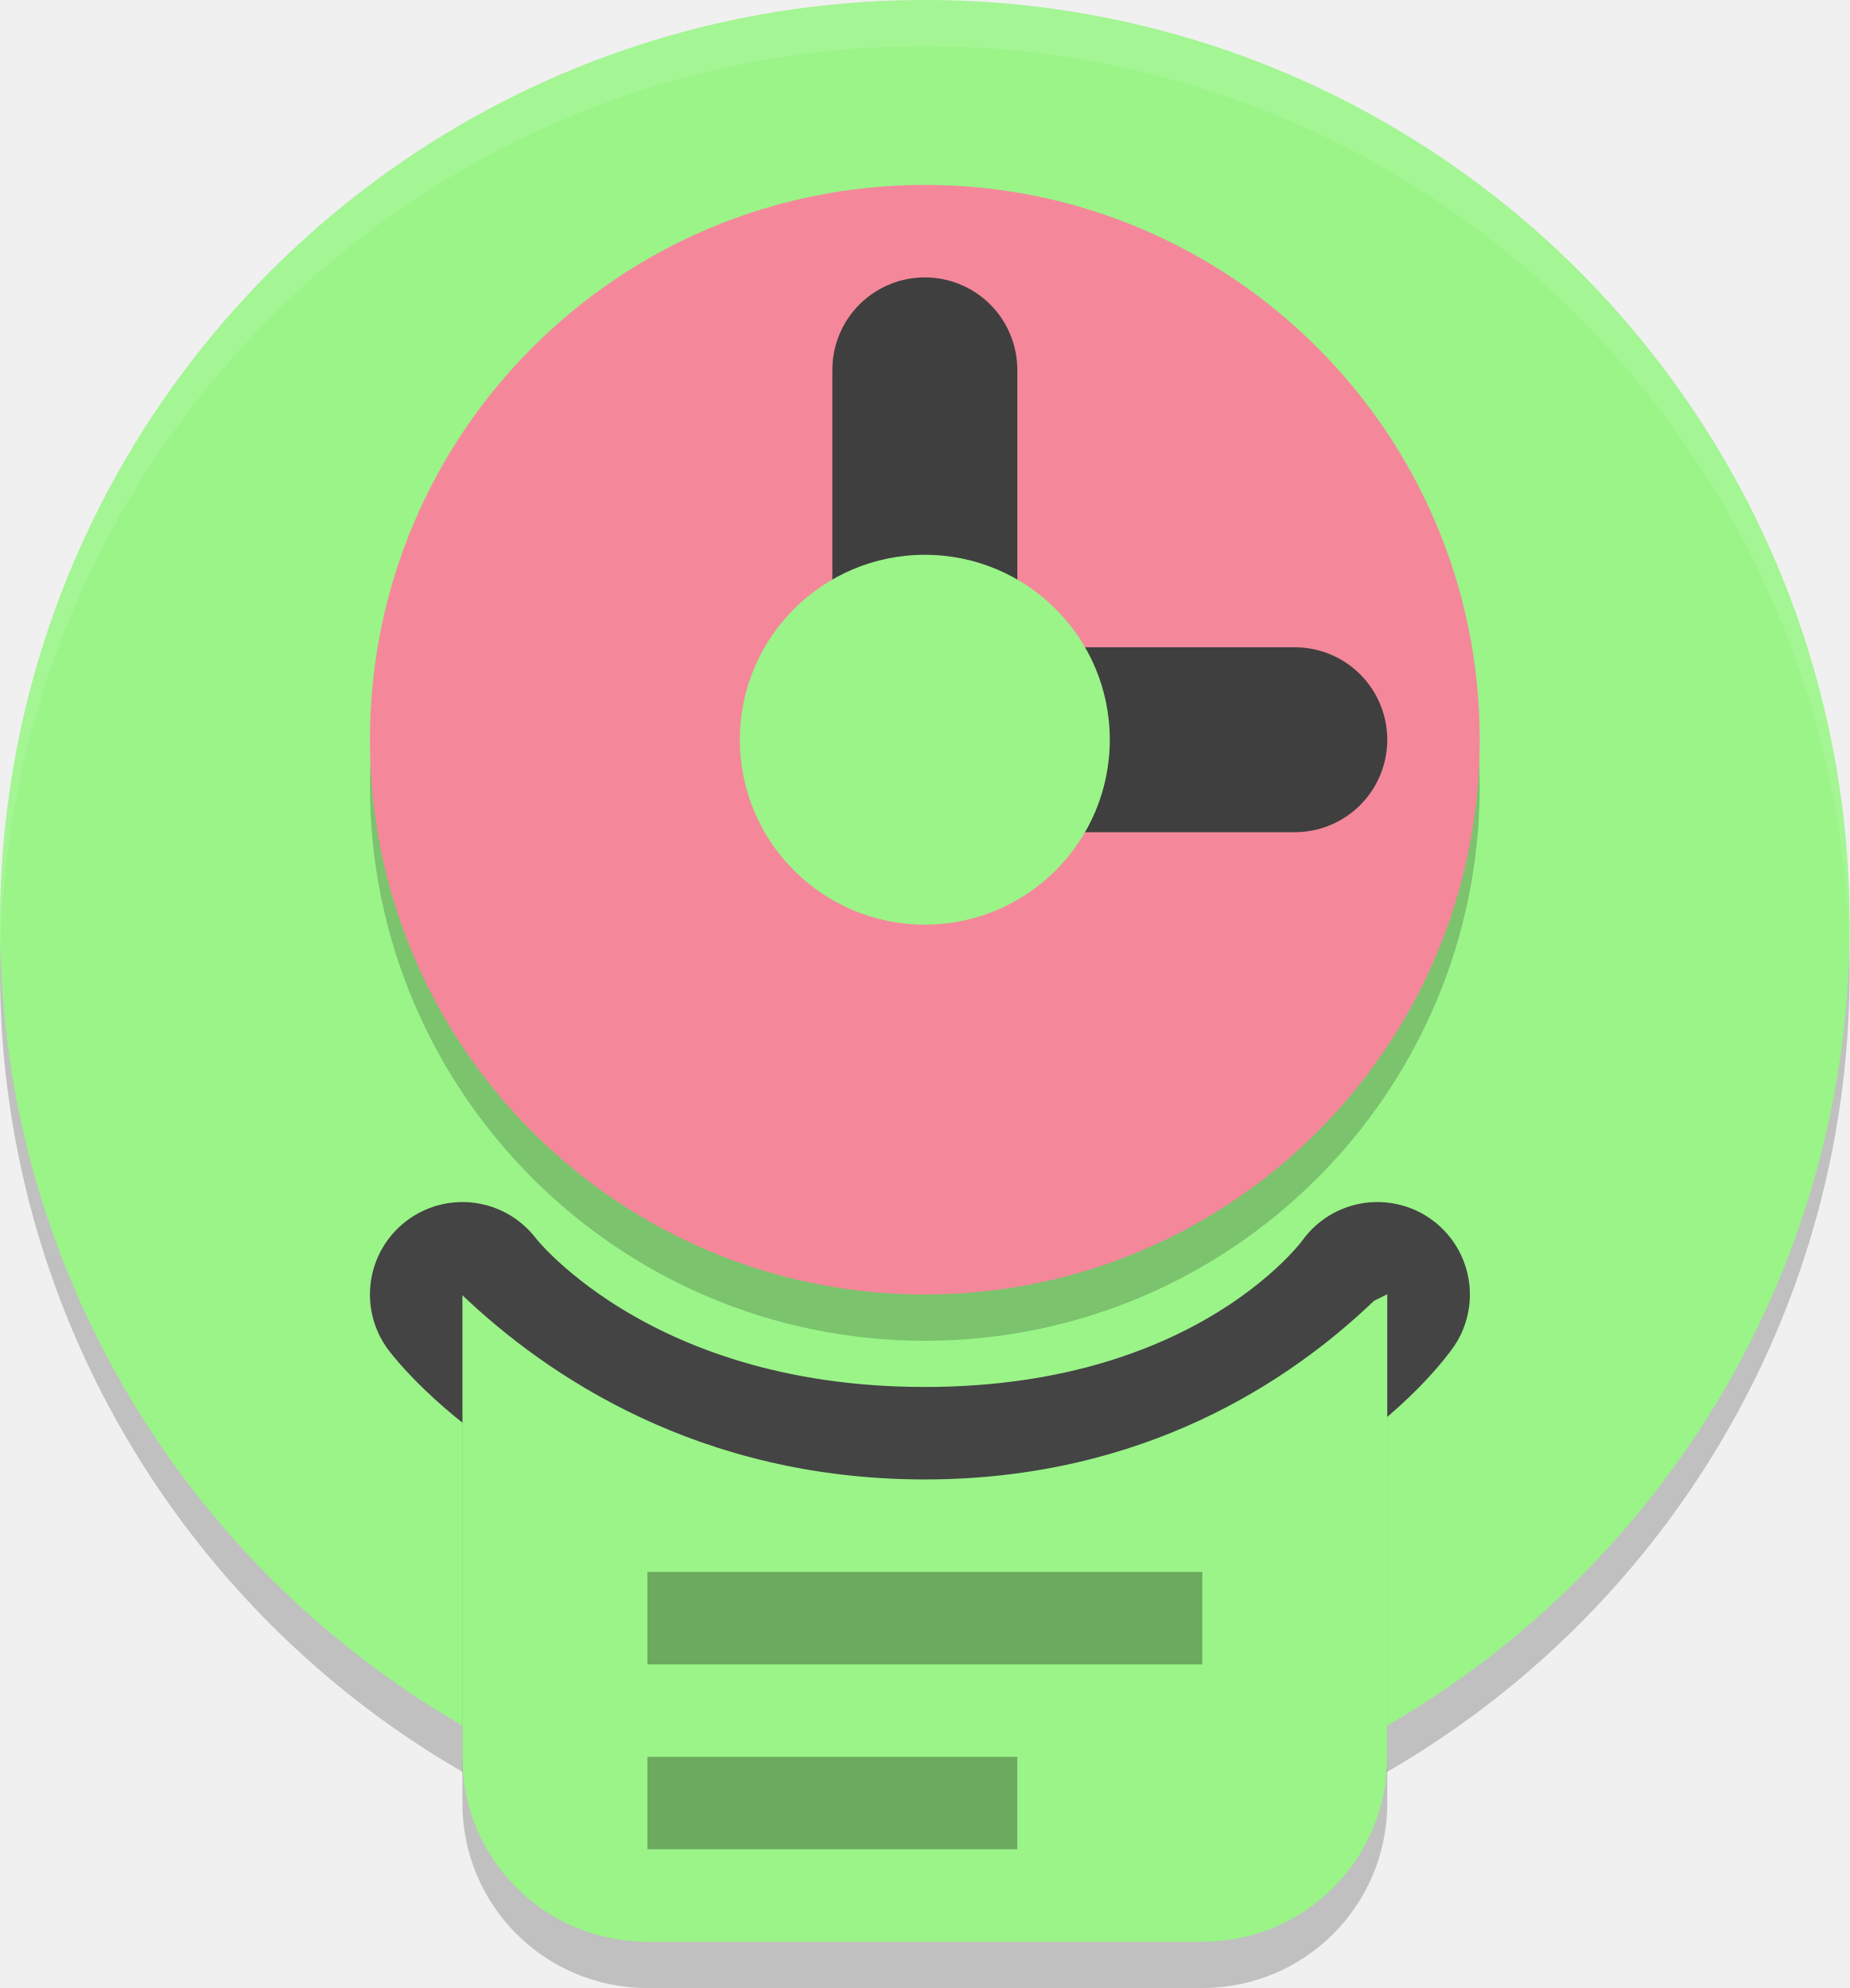
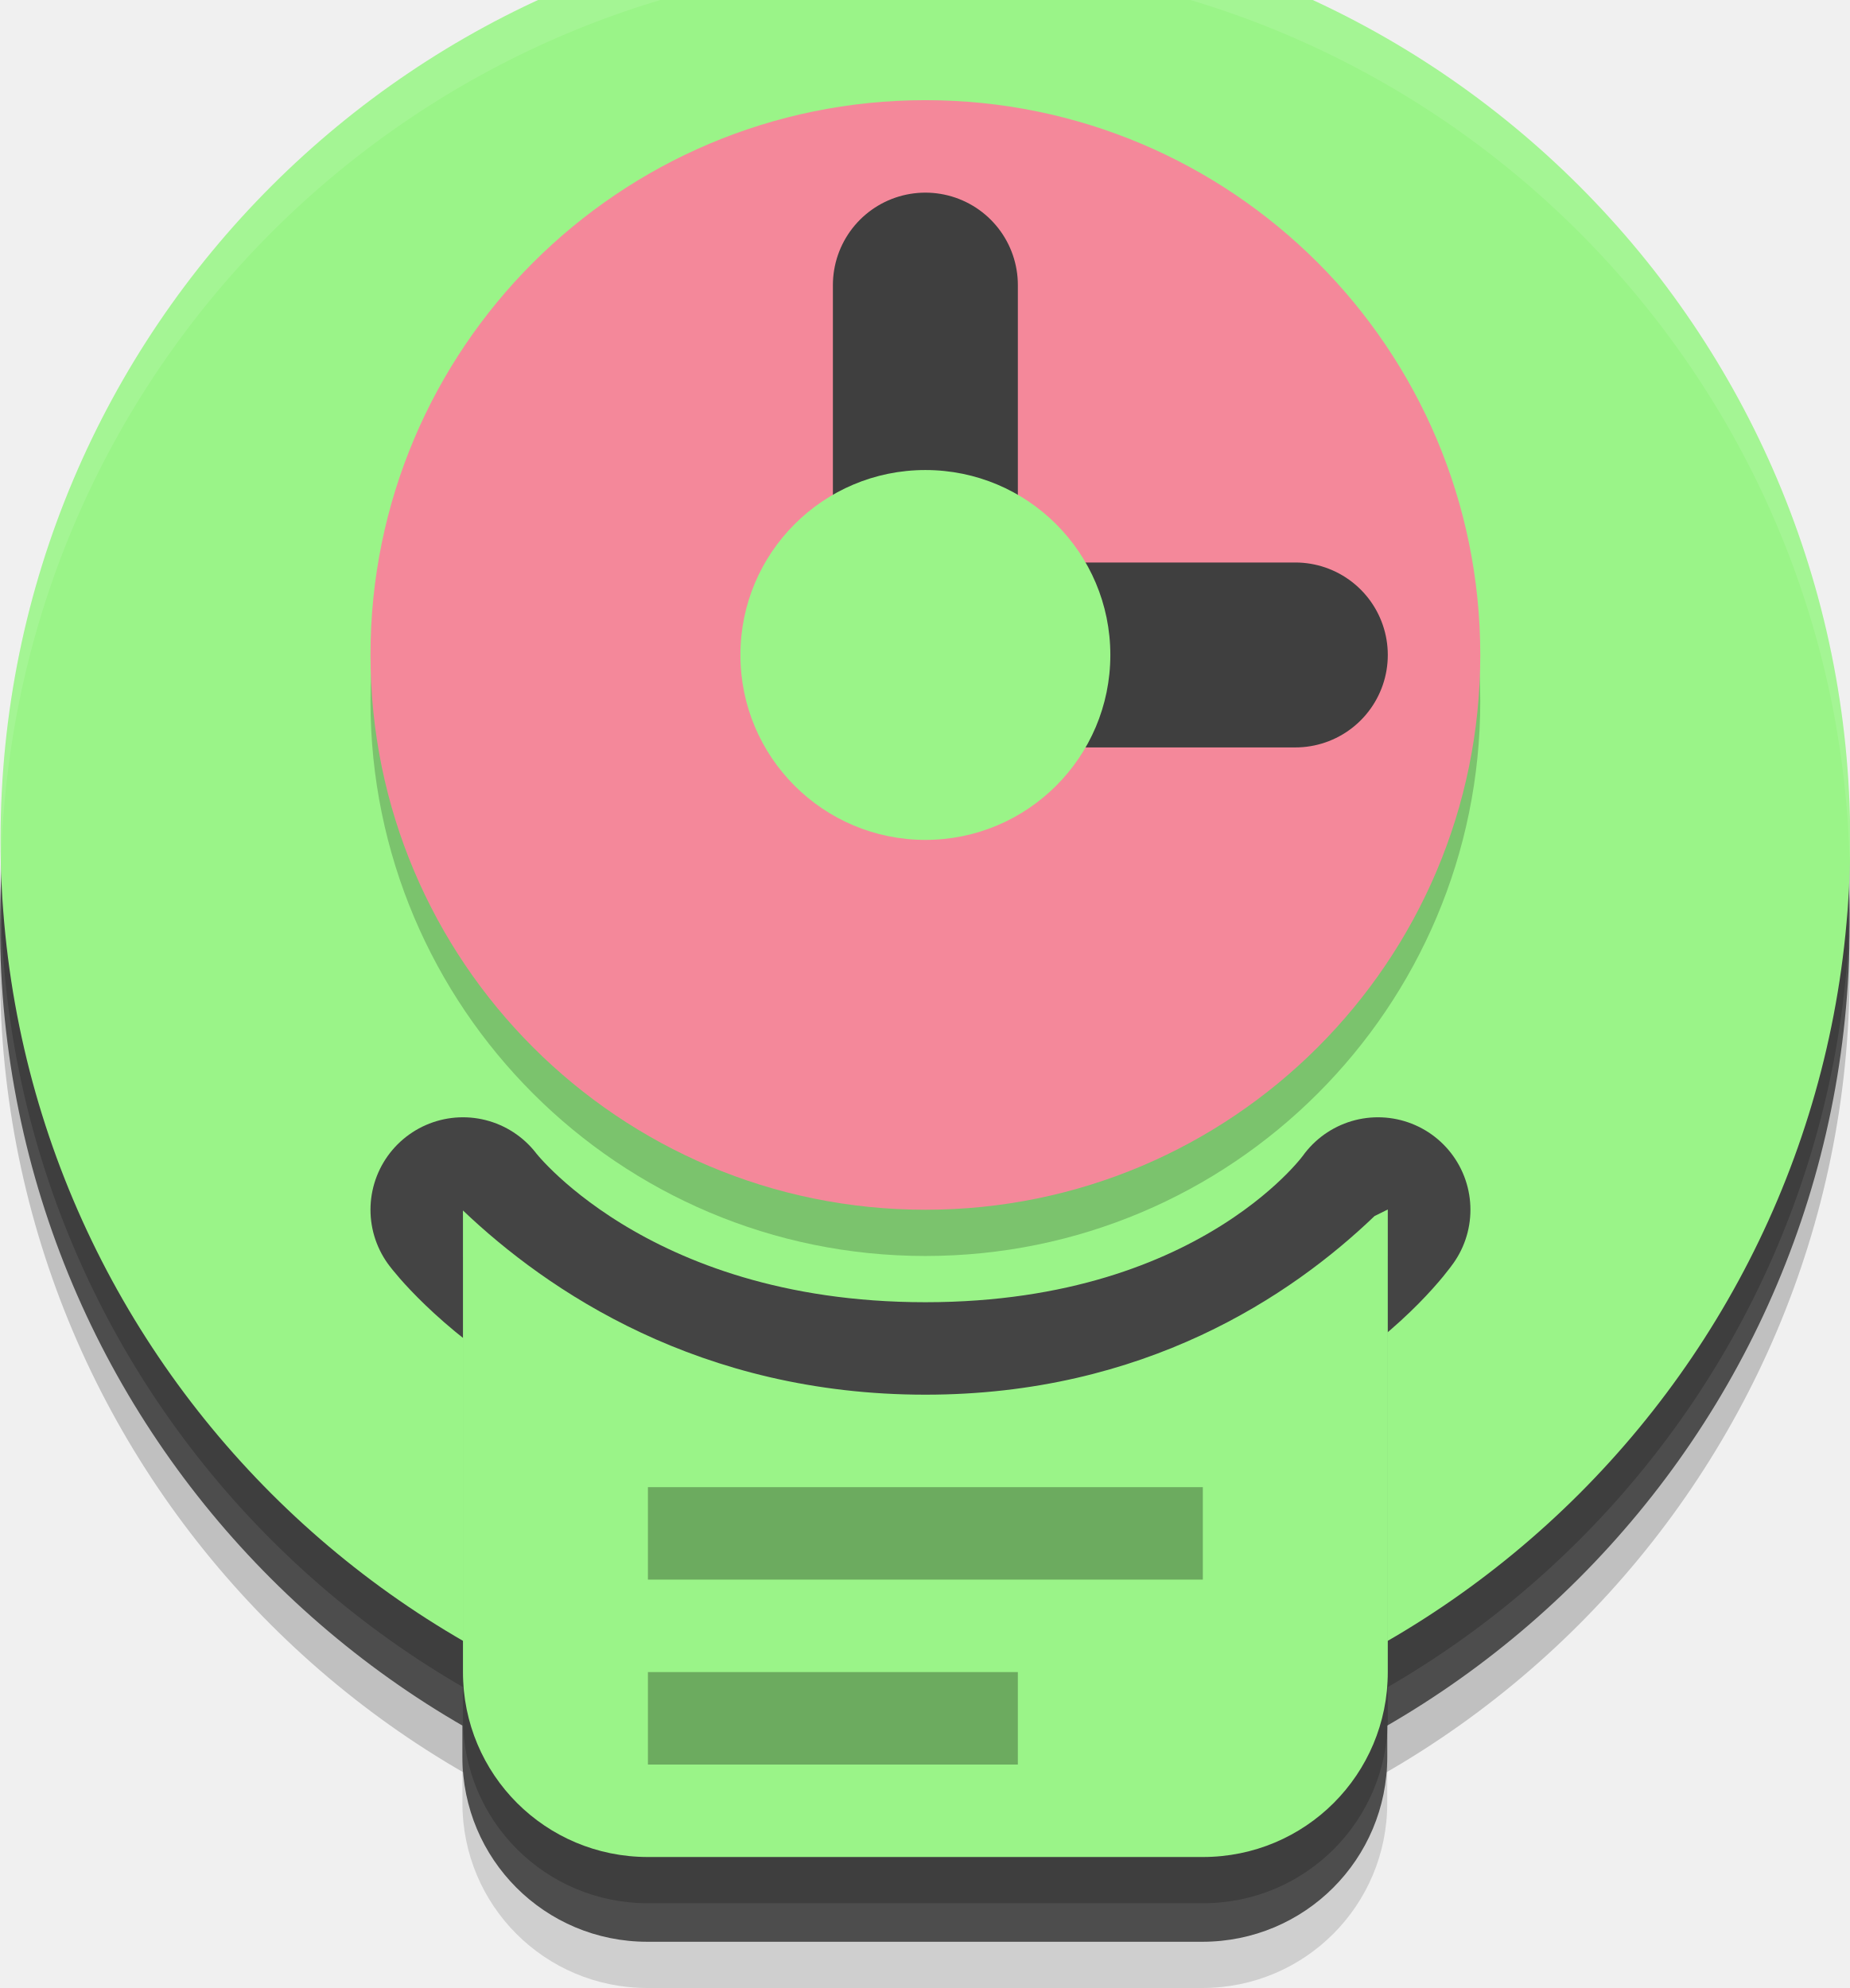
<svg xmlns="http://www.w3.org/2000/svg" width="300" height="322.5" version="1.1" id="svg7004">
  <defs id="defs7008" />
  <path style="opacity:0.2;fill-rule:evenodd;stroke-width:15" d="m 300,157.5 c 0,82.846 -67.161,150 -150,150 C 67.154,307.5 1.5e-6,240.339 1.5e-6,157.5 1.5e-6,74.654 67.161,7.5 150,7.5 c 82.846,0 150,67.161 150,150" id="path6978" />
-   <path style="fill:#9af488;fill-opacity:1;fill-rule:evenodd;stroke-width:15" d="M 300,150 C 300,232.846 232.839,300 150,300 67.154,300 1.5e-6,232.839 1.5e-6,150 1.5e-6,67.154 67.161,0 150,0 232.846,0 300,67.161 300,150" id="path6980" />
+   <path style="fill:#4d4d4d;fill-opacity:1;fill-rule:evenodd;stroke-width:15" d="M 300,150 C 300,232.846 232.839,300 150,300 67.154,300 1.5e-6,232.839 1.5e-6,150 1.5e-6,67.154 67.161,0 150,0 232.846,0 300,67.161 300,150" id="path6980" />
  <path style="opacity:0.1;fill:#ffffff;fill-rule:evenodd;stroke-width:15" d="M 150,0 C 67.161,0 0,67.154 0,150 c 0,1.257 0.057,2.5 0.088,3.75 C 2.084,72.642 68.418,7.5 150,7.5 231.588,7.5 297.916,72.649 299.912,153.75 299.943,152.5 300,151.258 300,150 300,67.161 232.846,0 150,0 Z" id="path6982" />
-   <circle style="opacity:0.2;stroke-width:15" cx="150" cy="127.5" id="circle6984" r="90" />
-   <circle style="fill:#f4889a;stroke-width:15;fill-opacity:1" cx="150" cy="120" id="circle6986" r="90" />
-   <path style="fill:none;stroke:#3f3f3f;stroke-width:30;stroke-linecap:round" d="M 150,120 V 60" id="path6988" />
-   <path style="fill:#9af488;fill-opacity:1;stroke:#3f3f3f;stroke-width:30;stroke-linecap:round" d="m 150,120 h 60" id="path6990" />
-   <circle style="fill:#9af488;fill-opacity:1;stroke-width:15" cx="150" cy="120" id="circle6992" r="30" />
-   <path style="fill:none;stroke:#444444;stroke-width:30;stroke-linecap:round;stroke-linejoin:round" d="m 75,210 c 0,0 22.5,30 75,30 52.5,0 73.403,-30 73.403,-30" id="path6994" />
-   <path style="opacity:0.2;stroke-width:15" d="m 225,217.456 c -0.713,0.38 -1.439,0.695 -2.153,1.069 C 209.333,231.492 185.527,247.5 150,247.5 113.396,247.5 88.673,230.648 75,217.617 V 292.5 c 0,16.62 13.38,30 30,30 h 90 c 16.62,0 30,-13.38 30,-30 z" id="path6996" />
-   <path style="fill:#9af488;fill-opacity:1;stroke-width:15" d="m 225,209.956 c -0.713,0.38 -1.439,0.695 -2.153,1.069 C 209.333,223.992 185.527,240 150,240 113.396,240 88.673,223.148 75,210.117 V 285 c 0,16.62 13.38,30 30,30 h 90 c 16.62,0 30,-13.38 30,-30 z" id="path6998" />
-   <rect style="opacity:0.3;stroke-width:15" width="90" height="15" x="105" y="255" id="rect7000" />
-   <rect style="opacity:0.3;stroke-width:15" width="60" height="15" x="105" y="285" id="rect7002" />
+   <circle style="opacity:0.2;stroke-width:15;fill:#4d4d4d" cx="150" cy="127.5" id="circle6984" r="90" />
+   <circle style="fill:#4d4d4d;stroke-width:15;fill-opacity:1" cx="150" cy="120" id="circle6986" r="90" />
+   <path style="fill:#4d4d4d;stroke:#3f3f3f;stroke-width:30;stroke-linecap:round" d="M 150,120 V 60" id="path6988" />
+   <path style="fill:#4d4d4d;fill-opacity:1;stroke:#3f3f3f;stroke-width:30;stroke-linecap:round" d="m 150,120 h 60" id="path6990" />
+   <circle style="fill:#4d4d4d;fill-opacity:1;stroke-width:15" cx="150" cy="120" id="circle6992" r="30" />
+   <path style="fill:#4d4d4d;stroke:#444444;stroke-width:30;stroke-linecap:round;stroke-linejoin:round" d="m 75,210 c 0,0 22.5,30 75,30 52.5,0 73.403,-30 73.403,-30" id="path6994" />
+   <path style="opacity:0.2;stroke-width:15;fill:#4d4d4d" d="m 225,217.456 c -0.713,0.38 -1.439,0.695 -2.153,1.069 C 209.333,231.492 185.527,247.5 150,247.5 113.396,247.5 88.673,230.648 75,217.617 V 292.5 c 0,16.62 13.38,30 30,30 h 90 c 16.62,0 30,-13.38 30,-30 z" id="path6996" />
+   <path style="fill:#4d4d4d;fill-opacity:1;stroke-width:15" d="m 225,209.956 c -0.713,0.38 -1.439,0.695 -2.153,1.069 C 209.333,223.992 185.527,240 150,240 113.396,240 88.673,223.148 75,210.117 V 285 c 0,16.62 13.38,30 30,30 h 90 c 16.62,0 30,-13.38 30,-30 z" id="path6998" />
+   <rect style="opacity:0.3;stroke-width:15;fill:#4d4d4d" width="90" height="15" x="105" y="255" id="rect7000" />
+   <rect style="opacity:0.3;stroke-width:15;fill:#4d4d4d" width="60" height="15" x="105" y="285" id="rect7002" />
+   <path style="opacity:0.2;fill-rule:evenodd;stroke-width:15" d="m 300.088,143.75 c 0,82.846 -67.161,150 -150,150 -82.846,0 -150,-67.161 -150,-150 0,-82.846 67.161,-150 150,-150 82.846,0 150,67.161 150,150" id="path6978-2" />
+   <path style="fill:#9af488;fill-opacity:1;fill-rule:evenodd;stroke-width:15" d="m 300.088,136.25 c 0,82.846 -67.161,150 -150,150 -82.846,0 -150,-67.161 -150,-150 0,-82.846 67.161,-150 150,-150 82.846,0 150,67.161 150,150" id="path6980-3" />
+   <path style="opacity:0.1;fill:#ffffff;fill-rule:evenodd;stroke-width:15" d="m 150.088,-13.75 c -82.839,0 -150,67.154 -150,150 0,1.257 0.057,2.5 0.088,3.75 C 2.172,58.892 68.506,-6.25 150.088,-6.25 231.676,-6.25 298.004,58.899 300,140 c 0.031,-1.25 0.088,-2.492 0.088,-3.75 0,-82.839 -67.154,-150 -150,-150 z" id="path6982-7" />
+   <circle style="opacity:0.2;stroke-width:15" cx="150.088" cy="113.75" id="circle6984-5" r="90" />
+   <circle style="fill:#f4889a;fill-opacity:1;stroke-width:15" cx="150.088" cy="106.25" id="circle6986-9" r="90" />
+   <path style="fill:none;stroke:#3f3f3f;stroke-width:30;stroke-linecap:round" d="m 150.088,106.25 v -60" id="path6988-2" />
+   <path style="fill:#9af488;fill-opacity:1;stroke:#3f3f3f;stroke-width:30;stroke-linecap:round" d="m 150.088,106.25 h 60" id="path6990-2" />
+   <circle style="fill:#9af488;fill-opacity:1;stroke-width:15" cx="150.088" cy="106.25" id="circle6992-8" r="30" />
+   <path style="fill:none;stroke:#444444;stroke-width:30;stroke-linecap:round;stroke-linejoin:round" d="m 75.088,196.25 c 0,0 22.5,30 75,30 52.5,0 73.403,-30 73.403,-30" id="path6994-9" />
+   <path style="opacity:0.2;stroke-width:15" d="m 225.088,203.706 c -0.713,0.38 -1.439,0.695 -2.153,1.069 -13.514,12.966 -37.319,28.975 -72.847,28.975 -36.604,0 -61.327,-16.852 -75,-29.883 V 278.75 c 0,16.62 13.38,30 30,30 h 90 c 16.62,0 30,-13.38 30,-30 z" id="path6996-7" />
+   <path style="fill:#9af488;fill-opacity:1;stroke-width:15" d="m 225.088,196.206 c -0.713,0.38 -1.439,0.695 -2.153,1.069 -13.514,12.966 -37.319,28.975 -72.847,28.975 -36.604,0 -61.327,-16.852 -75,-29.883 V 271.25 c 0,16.62 13.38,30 30,30 h 90 c 16.62,0 30,-13.38 30,-30 z" id="path6998-3" />
+   <rect style="opacity:0.3;stroke-width:15" width="90" height="15" x="105.088" y="241.25" id="rect7000-6" />
+   <rect style="opacity:0.3;stroke-width:15" width="60" height="15" x="105.088" y="271.25" id="rect7002-1" />
</svg>
